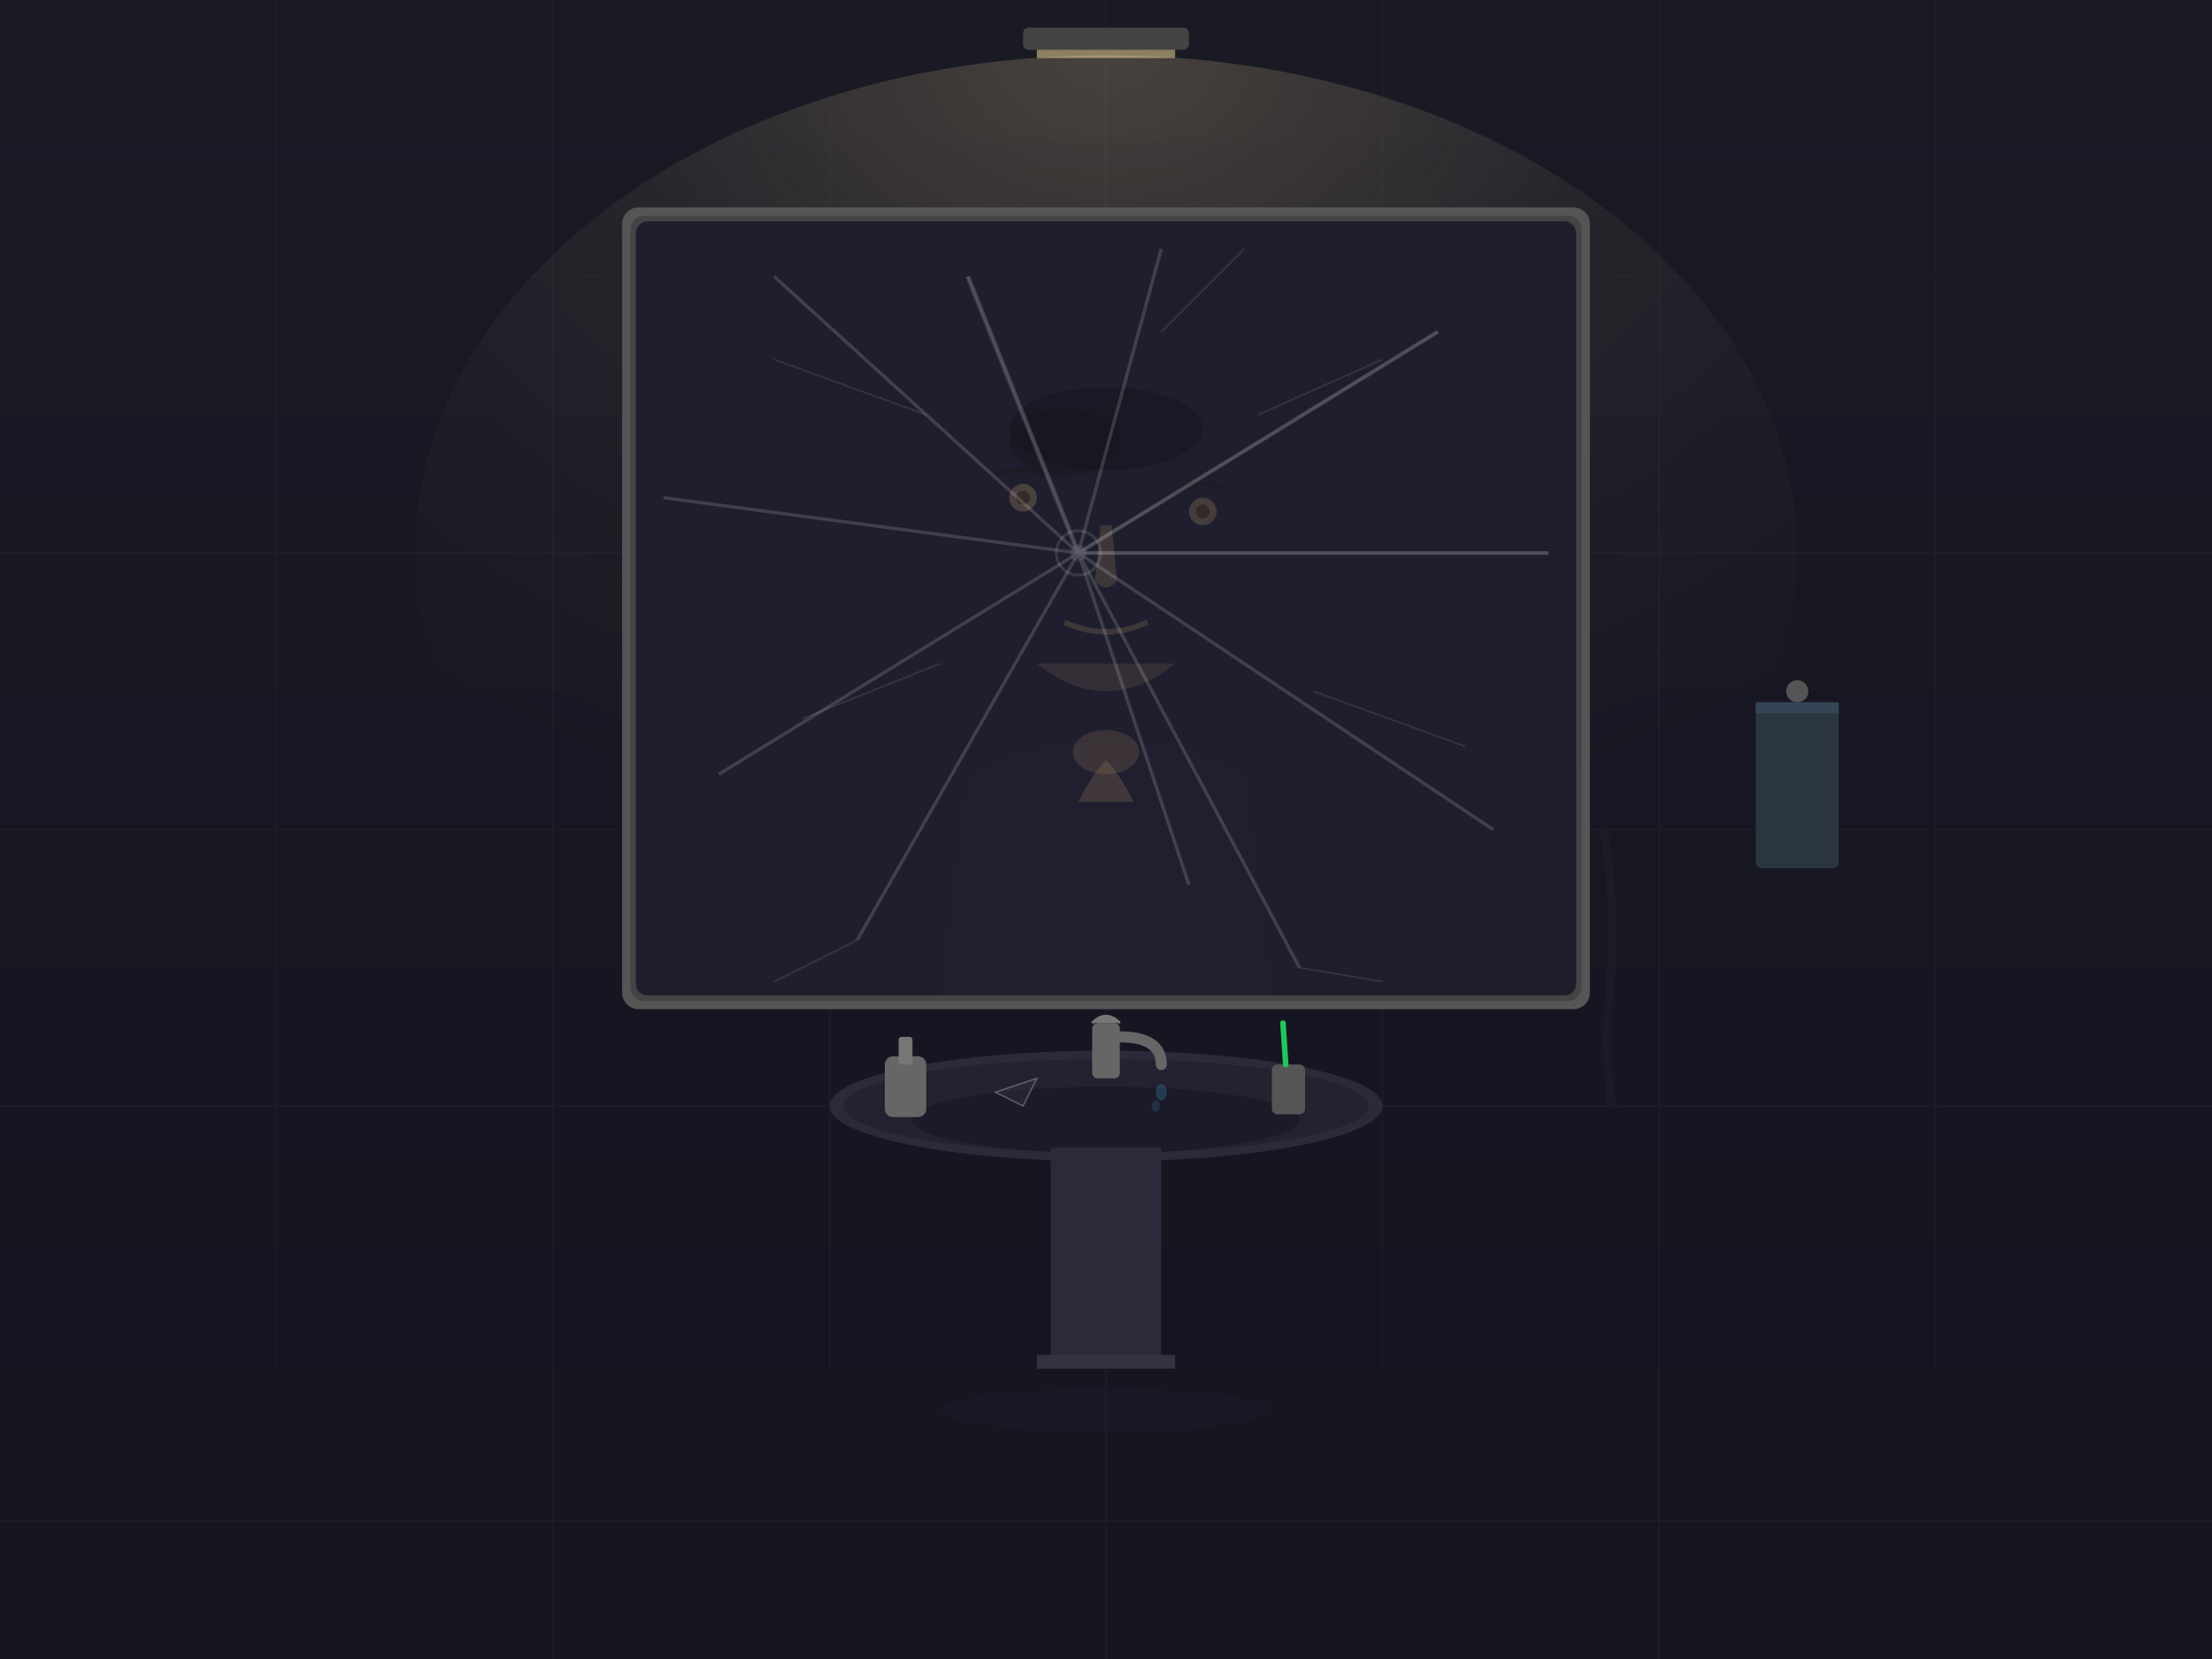
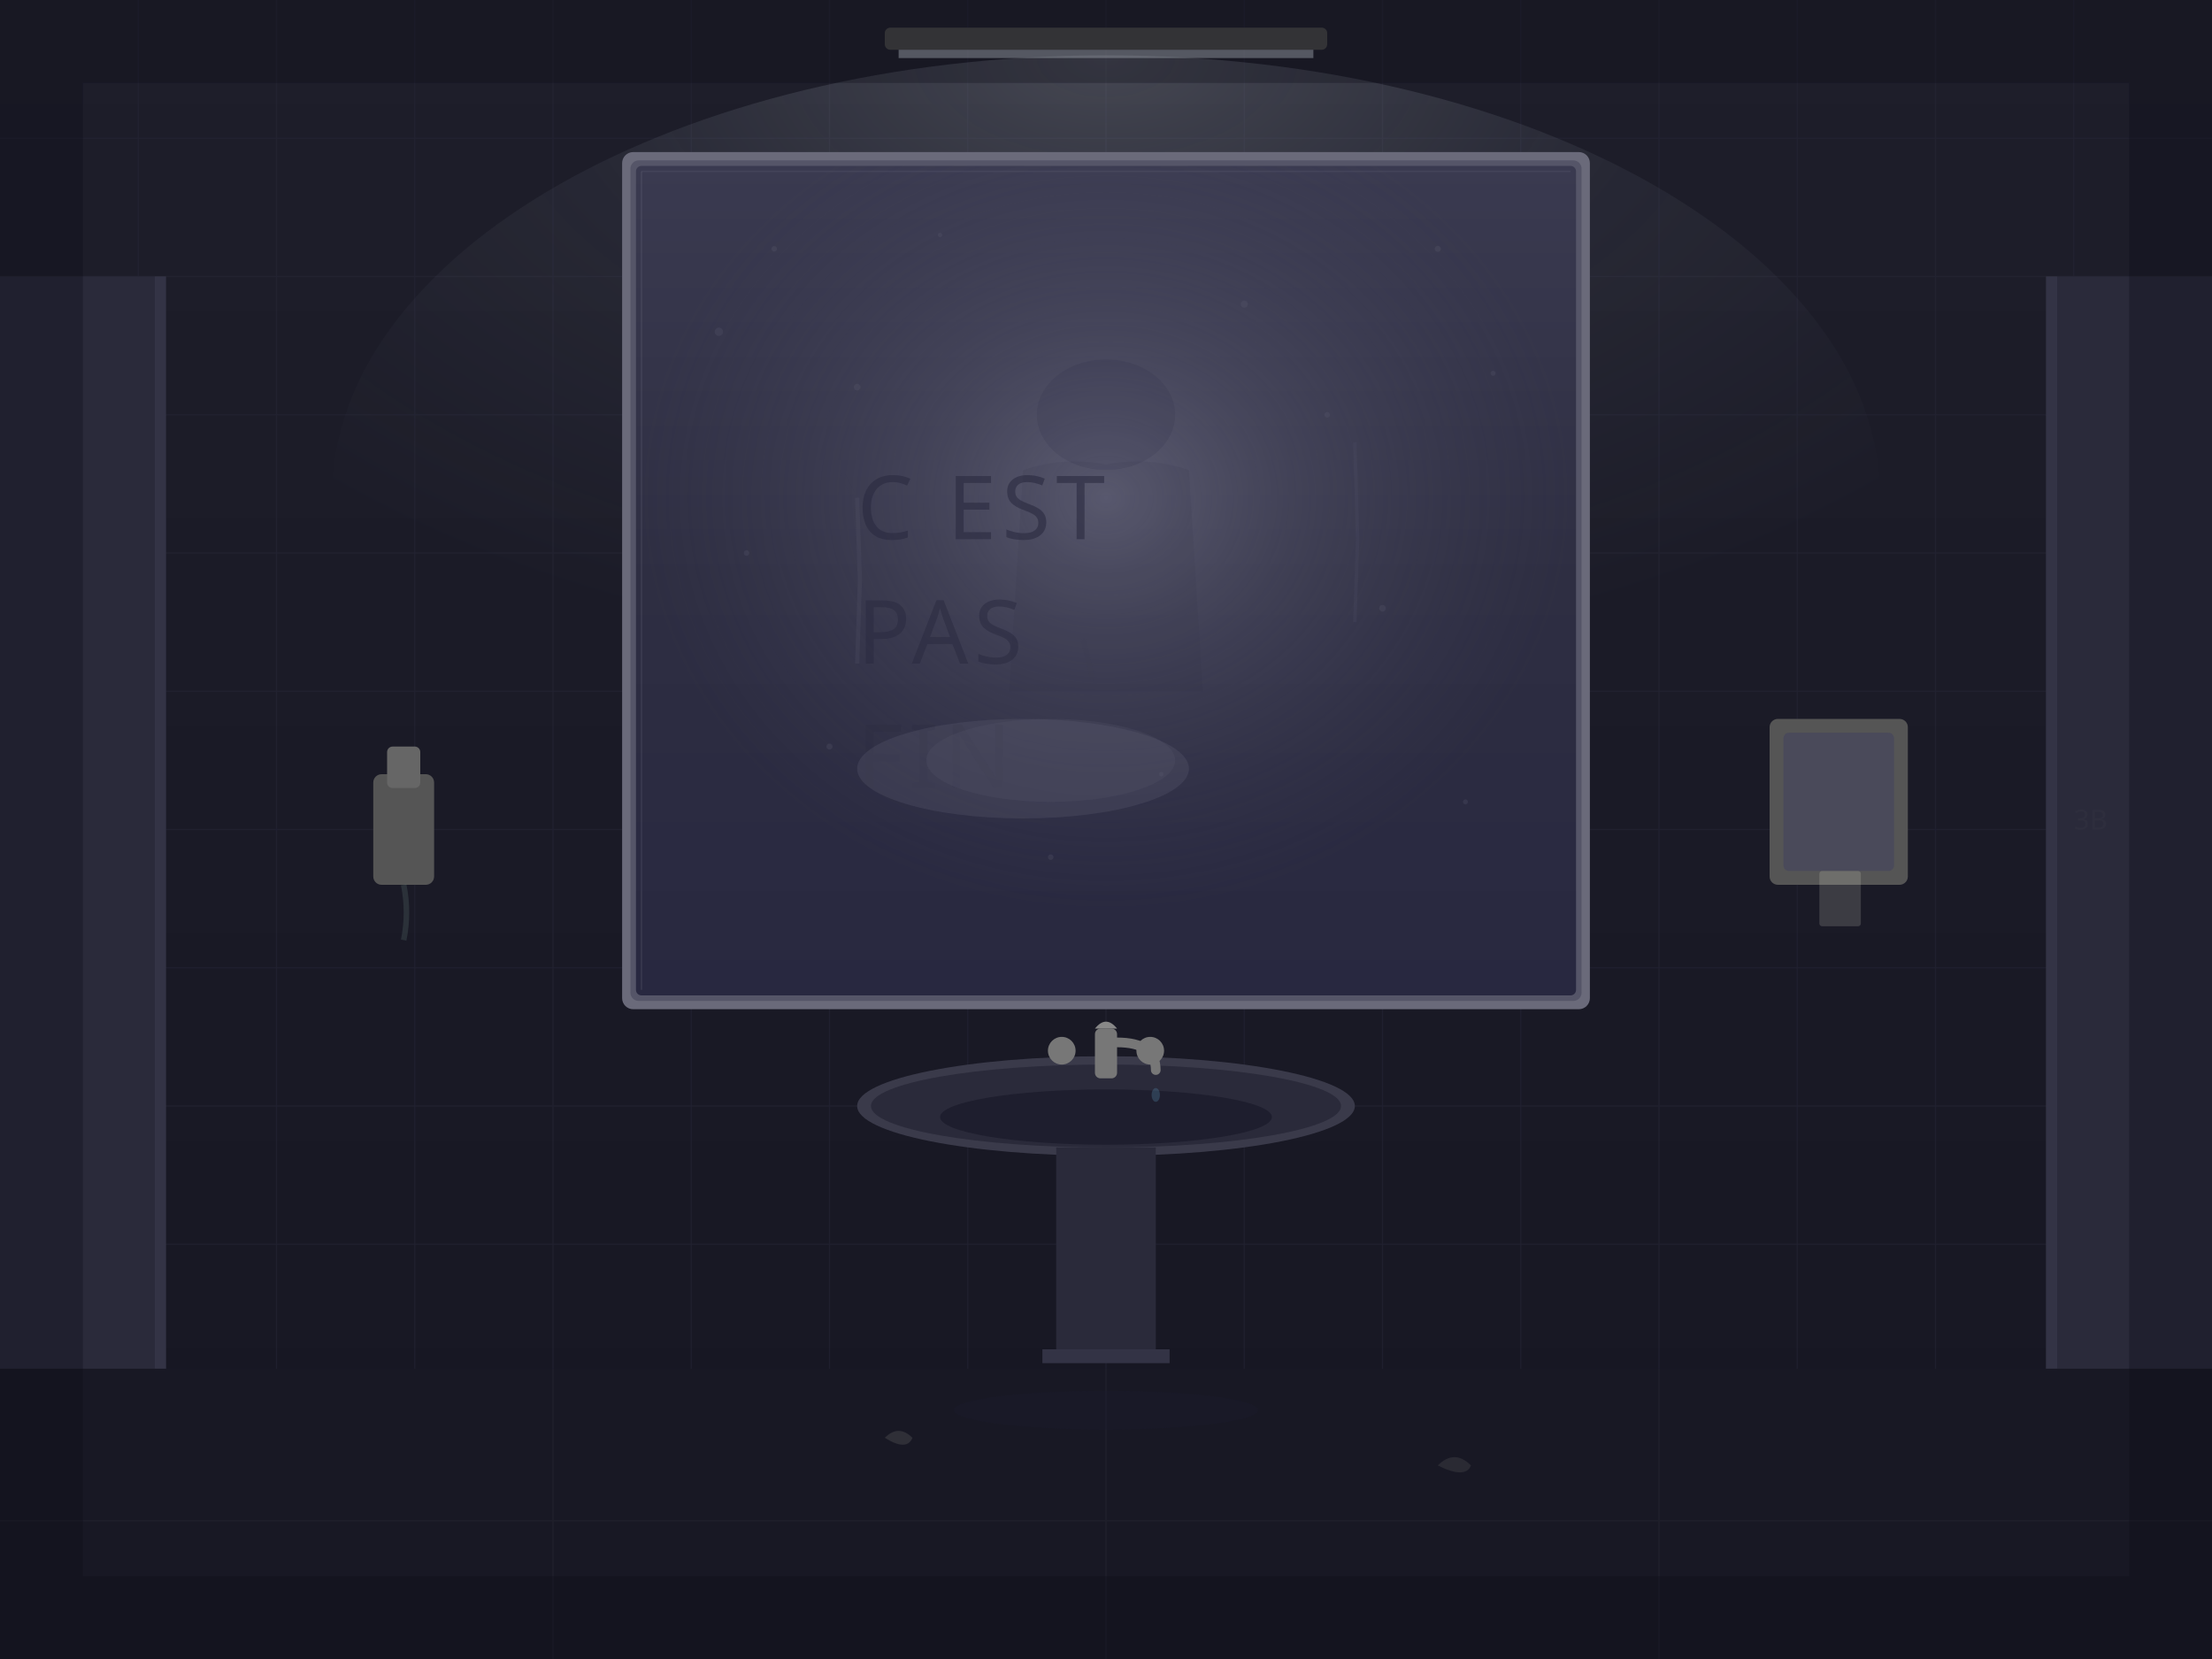
<svg xmlns="http://www.w3.org/2000/svg" viewBox="0 0 800 600">
  <defs>
    <linearGradient id="bathroomWall" x1="0" y1="0" x2="0" y2="1">
-       <stop offset="0%" stop-color="#1a1a25" />
-       <stop offset="100%" stop-color="#141420" />
+       <stop offset="0%" stop-color="#1e1e2a" />
+       <stop offset="100%" stop-color="#161622" />
    </linearGradient>
-     <radialGradient id="flickerLight" cx="0.5" cy="0" r="0.8">
-       <stop offset="0%" stop-color="#FFE4A0" stop-opacity="0.2" />
-       <stop offset="50%" stop-color="#FFE4A0" stop-opacity="0.05" />
-       <stop offset="100%" stop-color="#FFE4A0" stop-opacity="0" />
+     <radialGradient id="neonBuzz" cx="0.5" cy="0" r="0.7">
+       <stop offset="0%" stop-color="#E0E8F0" stop-opacity="0.2" />
+       <stop offset="50%" stop-color="#C0D0E0" stop-opacity="0.06" />
+       <stop offset="100%" stop-color="#C0D0E0" stop-opacity="0" />
    </radialGradient>
    <linearGradient id="mirrorGrad" x1="0" y1="0" x2="0" y2="1">
-       <stop offset="0%" stop-color="#2a2a3a" />
-       <stop offset="100%" stop-color="#1e1e2e" />
+       <stop offset="0%" stop-color="#3a3a50" />
+       <stop offset="50%" stop-color="#2e2e42" />
+       <stop offset="100%" stop-color="#282840" />
    </linearGradient>
+     <radialGradient id="fogCenter" cx="0.5" cy="0.4" r="0.5">
+       <stop offset="0%" stop-color="#8a8aa0" stop-opacity="0.5" />
+       <stop offset="40%" stop-color="#6a6a80" stop-opacity="0.3" />
+       <stop offset="100%" stop-color="#4a4a60" stop-opacity="0" />
+     </radialGradient>
    <clipPath id="mirrorClip">
-       <rect x="230" y="80" width="340" height="280" rx="5" />
+       <rect x="230" y="60" width="340" height="300" rx="5" />
    </clipPath>
  </defs>
  <rect width="800" height="600" fill="url(#bathroomWall)" />
-   <g stroke="#222230" stroke-width="0.5" opacity="0.5">
+   <g stroke="#252535" stroke-width="0.4" opacity="0.6">
+     <line x1="0" y1="50" x2="800" y2="50" />
    <line x1="0" y1="100" x2="800" y2="100" />
+     <line x1="0" y1="150" x2="800" y2="150" />
    <line x1="0" y1="200" x2="800" y2="200" />
+     <line x1="0" y1="250" x2="800" y2="250" />
    <line x1="0" y1="300" x2="800" y2="300" />
+     <line x1="0" y1="350" x2="800" y2="350" />
    <line x1="0" y1="400" x2="800" y2="400" />
+     <line x1="0" y1="450" x2="800" y2="450" />
    <line x1="0" y1="500" x2="800" y2="500" />
+     <line x1="0" y1="550" x2="800" y2="550" />
+     <line x1="50" y1="0" x2="50" y2="600" />
    <line x1="100" y1="0" x2="100" y2="600" />
+     <line x1="150" y1="0" x2="150" y2="600" />
    <line x1="200" y1="0" x2="200" y2="600" />
+     <line x1="250" y1="0" x2="250" y2="600" />
    <line x1="300" y1="0" x2="300" y2="600" />
+     <line x1="350" y1="0" x2="350" y2="600" />
    <line x1="400" y1="0" x2="400" y2="600" />
+     <line x1="450" y1="0" x2="450" y2="600" />
    <line x1="500" y1="0" x2="500" y2="600" />
+     <line x1="550" y1="0" x2="550" y2="600" />
    <line x1="600" y1="0" x2="600" y2="600" />
+     <line x1="650" y1="0" x2="650" y2="600" />
    <line x1="700" y1="0" x2="700" y2="600" />
+     <line x1="750" y1="0" x2="750" y2="600" />
  </g>
-   <rect x="370" y="10" width="60" height="8" fill="#444" rx="2" />
-   <rect x="375" y="18" width="50" height="3" fill="#FFE4A0" opacity="0.5" />
-   <ellipse cx="400" cy="200" rx="250" ry="180" fill="url(#flickerLight)" />
-   <rect x="225" y="75" width="350" height="290" fill="#555" rx="6" />
-   <rect x="228" y="78" width="344" height="284" fill="#444" rx="5" />
-   <rect x="230" y="80" width="340" height="280" fill="url(#mirrorGrad)" rx="4" />
+   <rect x="320" y="10" width="160" height="8" fill="#444" rx="2" />
+   <rect x="325" y="18" width="150" height="3" fill="#E0E8F0" opacity="0.45" />
+   <ellipse cx="400" cy="180" rx="280" ry="160" fill="url(#neonBuzz)" />
+   <rect x="225" y="55" width="350" height="310" fill="#6a6a7a" rx="4" />
+   <rect x="228" y="58" width="344" height="304" fill="#555568" rx="3" />
+   <rect x="230" y="60" width="340" height="300" fill="url(#mirrorGrad)" rx="2" />
  <g clip-path="url(#mirrorClip)">
-     <rect x="230" y="80" width="340" height="280" fill="#1e1e2e" />
-     <circle cx="370" cy="180" r="5" fill="#8B7355" opacity="0.4" />
-     <circle cx="370" cy="180" r="2.5" fill="#1a1510" opacity="0.5" />
-     <path d="M360 172 Q370 168 378 172" fill="none" stroke="#1a1510" stroke-width="1.5" opacity="0.4" />
-     <circle cx="435" cy="185" r="5" fill="#8B7355" opacity="0.35" />
-     <circle cx="435" cy="185" r="2.5" fill="#1a1510" opacity="0.45" />
-     <path d="M427 177 Q435 173 443 177" fill="none" stroke="#1a1510" stroke-width="1.5" opacity="0.35" />
-     <path d="M385 225 Q400 232 415 225" fill="none" stroke="#8B7355" stroke-width="2" opacity="0.3" />
-     <path d="M398 190 L396 210 Q400 215 404 210 L402 190" fill="#8B7355" opacity="0.3" />
-     <path d="M375 240 Q400 260 425 240" fill="#8B7355" opacity="0.2" />
-     <ellipse cx="400" cy="155" rx="35" ry="15" fill="#111118" opacity="0.4" />
-     <ellipse cx="385" cy="160" rx="20" ry="12" fill="#111118" opacity="0.3" />
-     <path d="M350 280 Q380 265 400 270 Q420 265 450 280 L460 360 L340 360 Z" fill="#2a2535" opacity="0.25" />
-     <path d="M390 290 Q395 280 400 275 Q405 280 410 290" fill="#8B7355" opacity="0.3" />
-     <ellipse cx="400" cy="272" rx="12" ry="8" fill="#8B7355" opacity="0.25" />
+     <rect x="230" y="60" width="340" height="300" fill="url(#fogCenter)" />
+     <g fill="#5a5a70" opacity="0.25">
+       <circle cx="260" cy="120" r="1.5" />
+       <circle cx="280" cy="90" r="1" />
+       <circle cx="310" cy="140" r="1.2" />
+       <circle cx="340" cy="85" r="0.8" />
+       <circle cx="450" cy="110" r="1.3" />
+       <circle cx="480" cy="150" r="1" />
+       <circle cx="520" cy="90" r="1.1" />
+       <circle cx="540" cy="135" r="0.9" />
+       <circle cx="270" cy="200" r="1" />
+       <circle cx="500" cy="220" r="1.2" />
+       <circle cx="380" cy="310" r="1" />
+       <circle cx="420" cy="280" r="0.8" />
+       <circle cx="300" cy="270" r="1.1" />
+       <circle cx="530" cy="290" r="0.9" />
+     </g>
+     <path d="M310 180 L311 210 L310 240" fill="none" stroke="#5a5a70" stroke-width="1.5" opacity="0.2" />
+     <path d="M490 160 L491 195 L490 225" fill="none" stroke="#5a5a70" stroke-width="1.2" opacity="0.15" />
+     <text x="310" y="195" font-family="sans-serif" font-size="32" fill="#2a2a40" opacity="0.6" letter-spacing="2">C EST</text>
+     <text x="310" y="240" font-family="sans-serif" font-size="32" fill="#2a2a40" opacity="0.55" letter-spacing="2">PAS</text>
+     <text x="310" y="285" font-family="sans-serif" font-size="32" fill="#2a2a40" opacity="0.35" letter-spacing="2">FIN</text>
+     <ellipse cx="370" cy="278" rx="60" ry="18" fill="#5a5a70" opacity="0.3" />
+     <ellipse cx="380" cy="275" rx="45" ry="15" fill="#5a5a70" opacity="0.2" />
+     <path d="M305 172 L308 178" stroke="#3a3a50" stroke-width="2" opacity="0.15" stroke-linecap="round" />
+     <path d="M392 232 L395 245" stroke="#3a3a50" stroke-width="2" opacity="0.12" stroke-linecap="round" />
+     <ellipse cx="400" cy="150" rx="25" ry="20" fill="#262640" opacity="0.15" />
+     <path d="M370 170 Q385 165 400 168 Q415 165 430 170 L435 250 L365 250 Z" fill="#262640" opacity="0.1" />
  </g>
-   <g stroke="white" stroke-width="1.2" opacity="0.15" fill="none">
-     <line x1="390" y1="200" x2="280" y2="100" />
-     <line x1="390" y1="200" x2="240" y2="180" />
-     <line x1="390" y1="200" x2="260" y2="280" />
-     <line x1="390" y1="200" x2="310" y2="340" />
-     <line x1="390" y1="200" x2="420" y2="90" />
-     <line x1="390" y1="200" x2="520" y2="120" />
-     <line x1="390" y1="200" x2="560" y2="200" />
-     <line x1="390" y1="200" x2="540" y2="300" />
-     <line x1="390" y1="200" x2="470" y2="350" />
-     <line x1="390" y1="200" x2="350" y2="100" />
-     <line x1="390" y1="200" x2="430" y2="320" />
-   </g>
-   <g stroke="white" stroke-width="0.6" opacity="0.1" fill="none">
-     <line x1="335" y1="150" x2="280" y2="130" />
-     <line x1="340" y1="240" x2="290" y2="260" />
-     <line x1="455" y1="150" x2="500" y2="130" />
-     <line x1="475" y1="250" x2="530" y2="270" />
-     <line x1="420" y1="120" x2="450" y2="90" />
-     <line x1="310" y1="340" x2="280" y2="355" />
-     <line x1="470" y1="350" x2="500" y2="355" />
-   </g>
-   <circle cx="390" cy="200" r="8" fill="none" stroke="white" stroke-width="1" opacity="0.12" />
-   <circle cx="390" cy="200" r="3" fill="white" opacity="0.08" />
-   <g stroke="white" stroke-width="0.8" opacity="0.08">
-     <line x1="390" y1="200" x2="350" y2="100" stroke-width="2" />
-     <line x1="390" y1="200" x2="520" y2="120" stroke-width="1.5" />
-     <line x1="390" y1="200" x2="560" y2="200" stroke-width="1.5" />
-   </g>
-   <ellipse cx="400" cy="400" rx="100" ry="20" fill="#2a2a3a" />
-   <ellipse cx="400" cy="400" rx="95" ry="17" fill="#222230" />
-   <ellipse cx="400" cy="405" rx="70" ry="12" fill="#1a1a28" />
-   <rect x="395" y="370" width="10" height="20" fill="#666" rx="2" />
-   <path d="M395 370 Q400 365 405 370" fill="#777" stroke="#777" stroke-width="1" />
-   <path d="M405 375 Q420 375 420 385" fill="none" stroke="#666" stroke-width="4" stroke-linecap="round" />
-   <ellipse cx="420" cy="395" rx="2" ry="3" fill="#4488AA" opacity="0.3" />
-   <ellipse cx="418" cy="400" rx="1.5" ry="2" fill="#4488AA" opacity="0.2" />
-   <rect x="380" y="415" width="40" height="80" fill="#2a2a3a" />
-   <rect x="375" y="490" width="50" height="5" fill="#333340" />
-   <polygon points="360,395 375,390 370,400" fill="#3a3a4a" stroke="white" stroke-width="0.5" opacity="0.3" />
-   <polygon points="320,520 328,515 325,525" fill="#3a3a4a" opacity="0.25" />
-   <polygon points="470,530 480,525 477,535" fill="#3a3a4a" opacity="0.2" />
-   <polygon points="350,540 358,535 360,545 352,543" fill="#3a3a4a" opacity="0.2" />
-   <line x1="320" y1="520" x2="328" y2="515" stroke="white" stroke-width="0.5" opacity="0.1" />
-   <line x1="470" y1="530" x2="480" y2="525" stroke="white" stroke-width="0.5" opacity="0.1" />
-   <rect x="460" y="385" width="12" height="18" fill="#555" rx="2" />
-   <line x1="465" y1="385" x2="464" y2="370" stroke="#22C55E" stroke-width="2" stroke-linecap="round" />
-   <rect x="320" y="382" width="15" height="22" fill="#666" rx="3" />
-   <rect x="325" y="375" width="5" height="10" fill="#777" rx="1" />
-   <path d="M580 300 Q585 330 582 360 Q580 380 583 400" fill="none" stroke="#222230" stroke-width="3" opacity="0.4" />
-   <circle cx="650" cy="250" r="4" fill="#555" />
-   <rect x="635" y="254" width="30" height="60" fill="#2a3540" rx="2" />
-   <rect x="635" y="254" width="30" height="4" fill="#354555" />
-   <rect x="0" y="495" width="800" height="105" fill="#161620" />
+   <line x1="232" y1="62" x2="232" y2="358" stroke="#7a7a8a" stroke-width="0.5" opacity="0.2" />
+   <line x1="232" y1="62" x2="568" y2="62" stroke="#7a7a8a" stroke-width="0.5" opacity="0.15" />
+   <ellipse cx="400" cy="400" rx="90" ry="18" fill="#3a3a4a" />
+   <ellipse cx="400" cy="400" rx="85" ry="15" fill="#2a2a3a" />
+   <ellipse cx="400" cy="404" rx="60" ry="10" fill="#1e1e2e" />
+   <rect x="396" y="372" width="8" height="18" fill="#777" rx="2" />
+   <path d="M396 372 Q400 367 404 372" fill="#888" />
+   <path d="M404 377 Q418 377 418 387" fill="none" stroke="#777" stroke-width="3.5" stroke-linecap="round" />
+   <ellipse cx="418" cy="396" rx="1.5" ry="2.5" fill="#5588AA" opacity="0.3" />
+   <rect x="382" y="415" width="36" height="75" fill="#2a2a3a" />
+   <rect x="377" y="488" width="46" height="5" fill="#333345" />
+   <circle cx="384" cy="380" r="5" fill="#777" />
+   <circle cx="416" cy="380" r="5" fill="#777" />
+   <rect x="135" y="280" width="22" height="40" fill="#555" rx="3" />
+   <rect x="140" y="270" width="12" height="15" fill="#666" rx="2" />
+   <path d="M146 320 Q148 330 146 340" fill="none" stroke="#8ab8a8" stroke-width="2" opacity="0.15" />
+   <rect x="640" y="260" width="50" height="60" fill="#555" rx="3" />
+   <rect x="645" y="265" width="40" height="50" fill="#4a4a5a" rx="2" />
+   <rect x="658" y="315" width="15" height="20" fill="#FEFCE8" opacity="0.15" rx="1" />
+   <rect x="740" y="100" width="60" height="400" fill="#2a2a3a" />
+   <rect x="740" y="100" width="4" height="400" fill="#333345" />
+   <rect x="0" y="100" width="60" height="400" fill="#2a2a3a" />
+   <rect x="56" y="100" width="4" height="400" fill="#333345" />
+   <rect x="0" y="495" width="800" height="105" fill="#181824" />
  <line x1="0" y1="550" x2="800" y2="550" stroke="#1e1e2a" stroke-width="0.5" />
  <line x1="200" y1="495" x2="200" y2="600" stroke="#1e1e2a" stroke-width="0.5" />
  <line x1="400" y1="495" x2="400" y2="600" stroke="#1e1e2a" stroke-width="0.5" />
  <line x1="600" y1="495" x2="600" y2="600" stroke="#1e1e2a" stroke-width="0.5" />
-   <ellipse cx="400" cy="510" rx="60" ry="8" fill="#1a1a30" opacity="0.4" />
+   <ellipse cx="400" cy="510" rx="55" ry="7" fill="#1a1a30" opacity="0.3" />
+   <path d="M320 520 Q325 515 330 520 Q328 525 320 520" fill="#FEFCE8" opacity="0.1" />
+   <path d="M520 530 Q526 524 532 530 Q530 535 520 530" fill="#FEFCE8" opacity="0.08" />
+   <text x="750" y="300" font-family="sans-serif" font-size="10" fill="#3a3a4a" opacity="0.2">3B</text>
+   <rect x="0" y="0" width="800" height="600" fill="none" stroke="#0a0a15" stroke-width="60" stroke-opacity="0.3" />
</svg>
